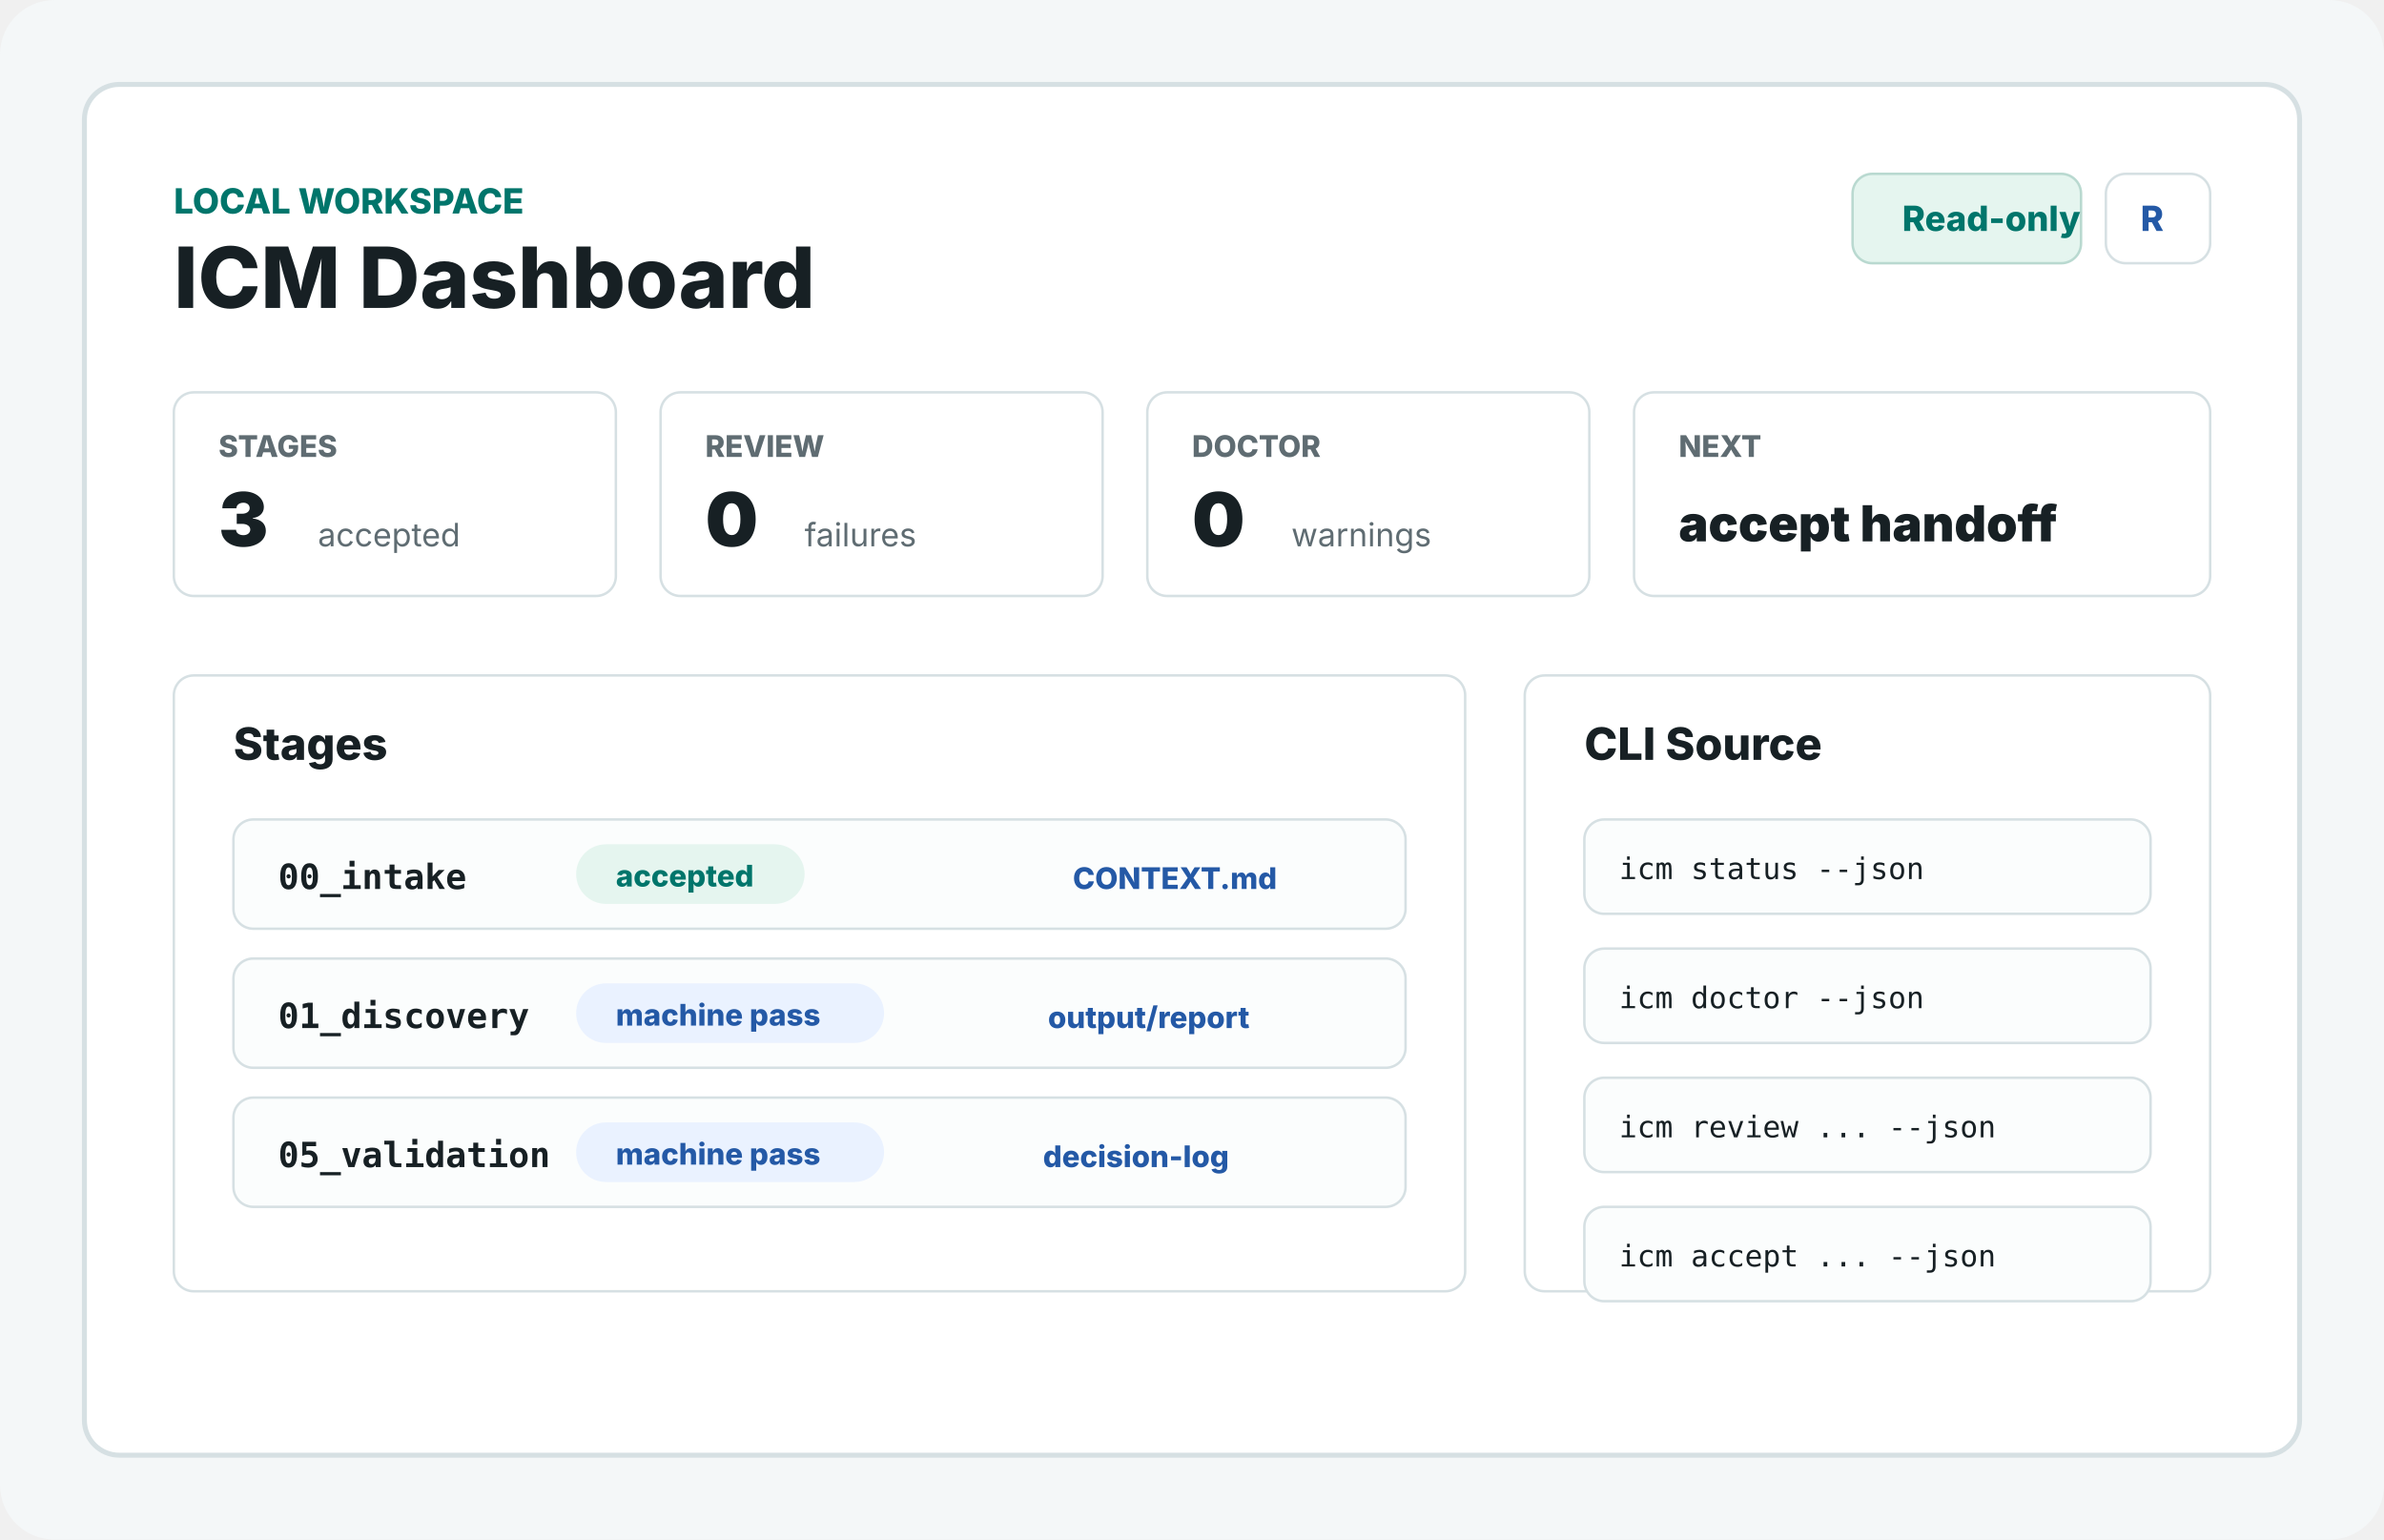
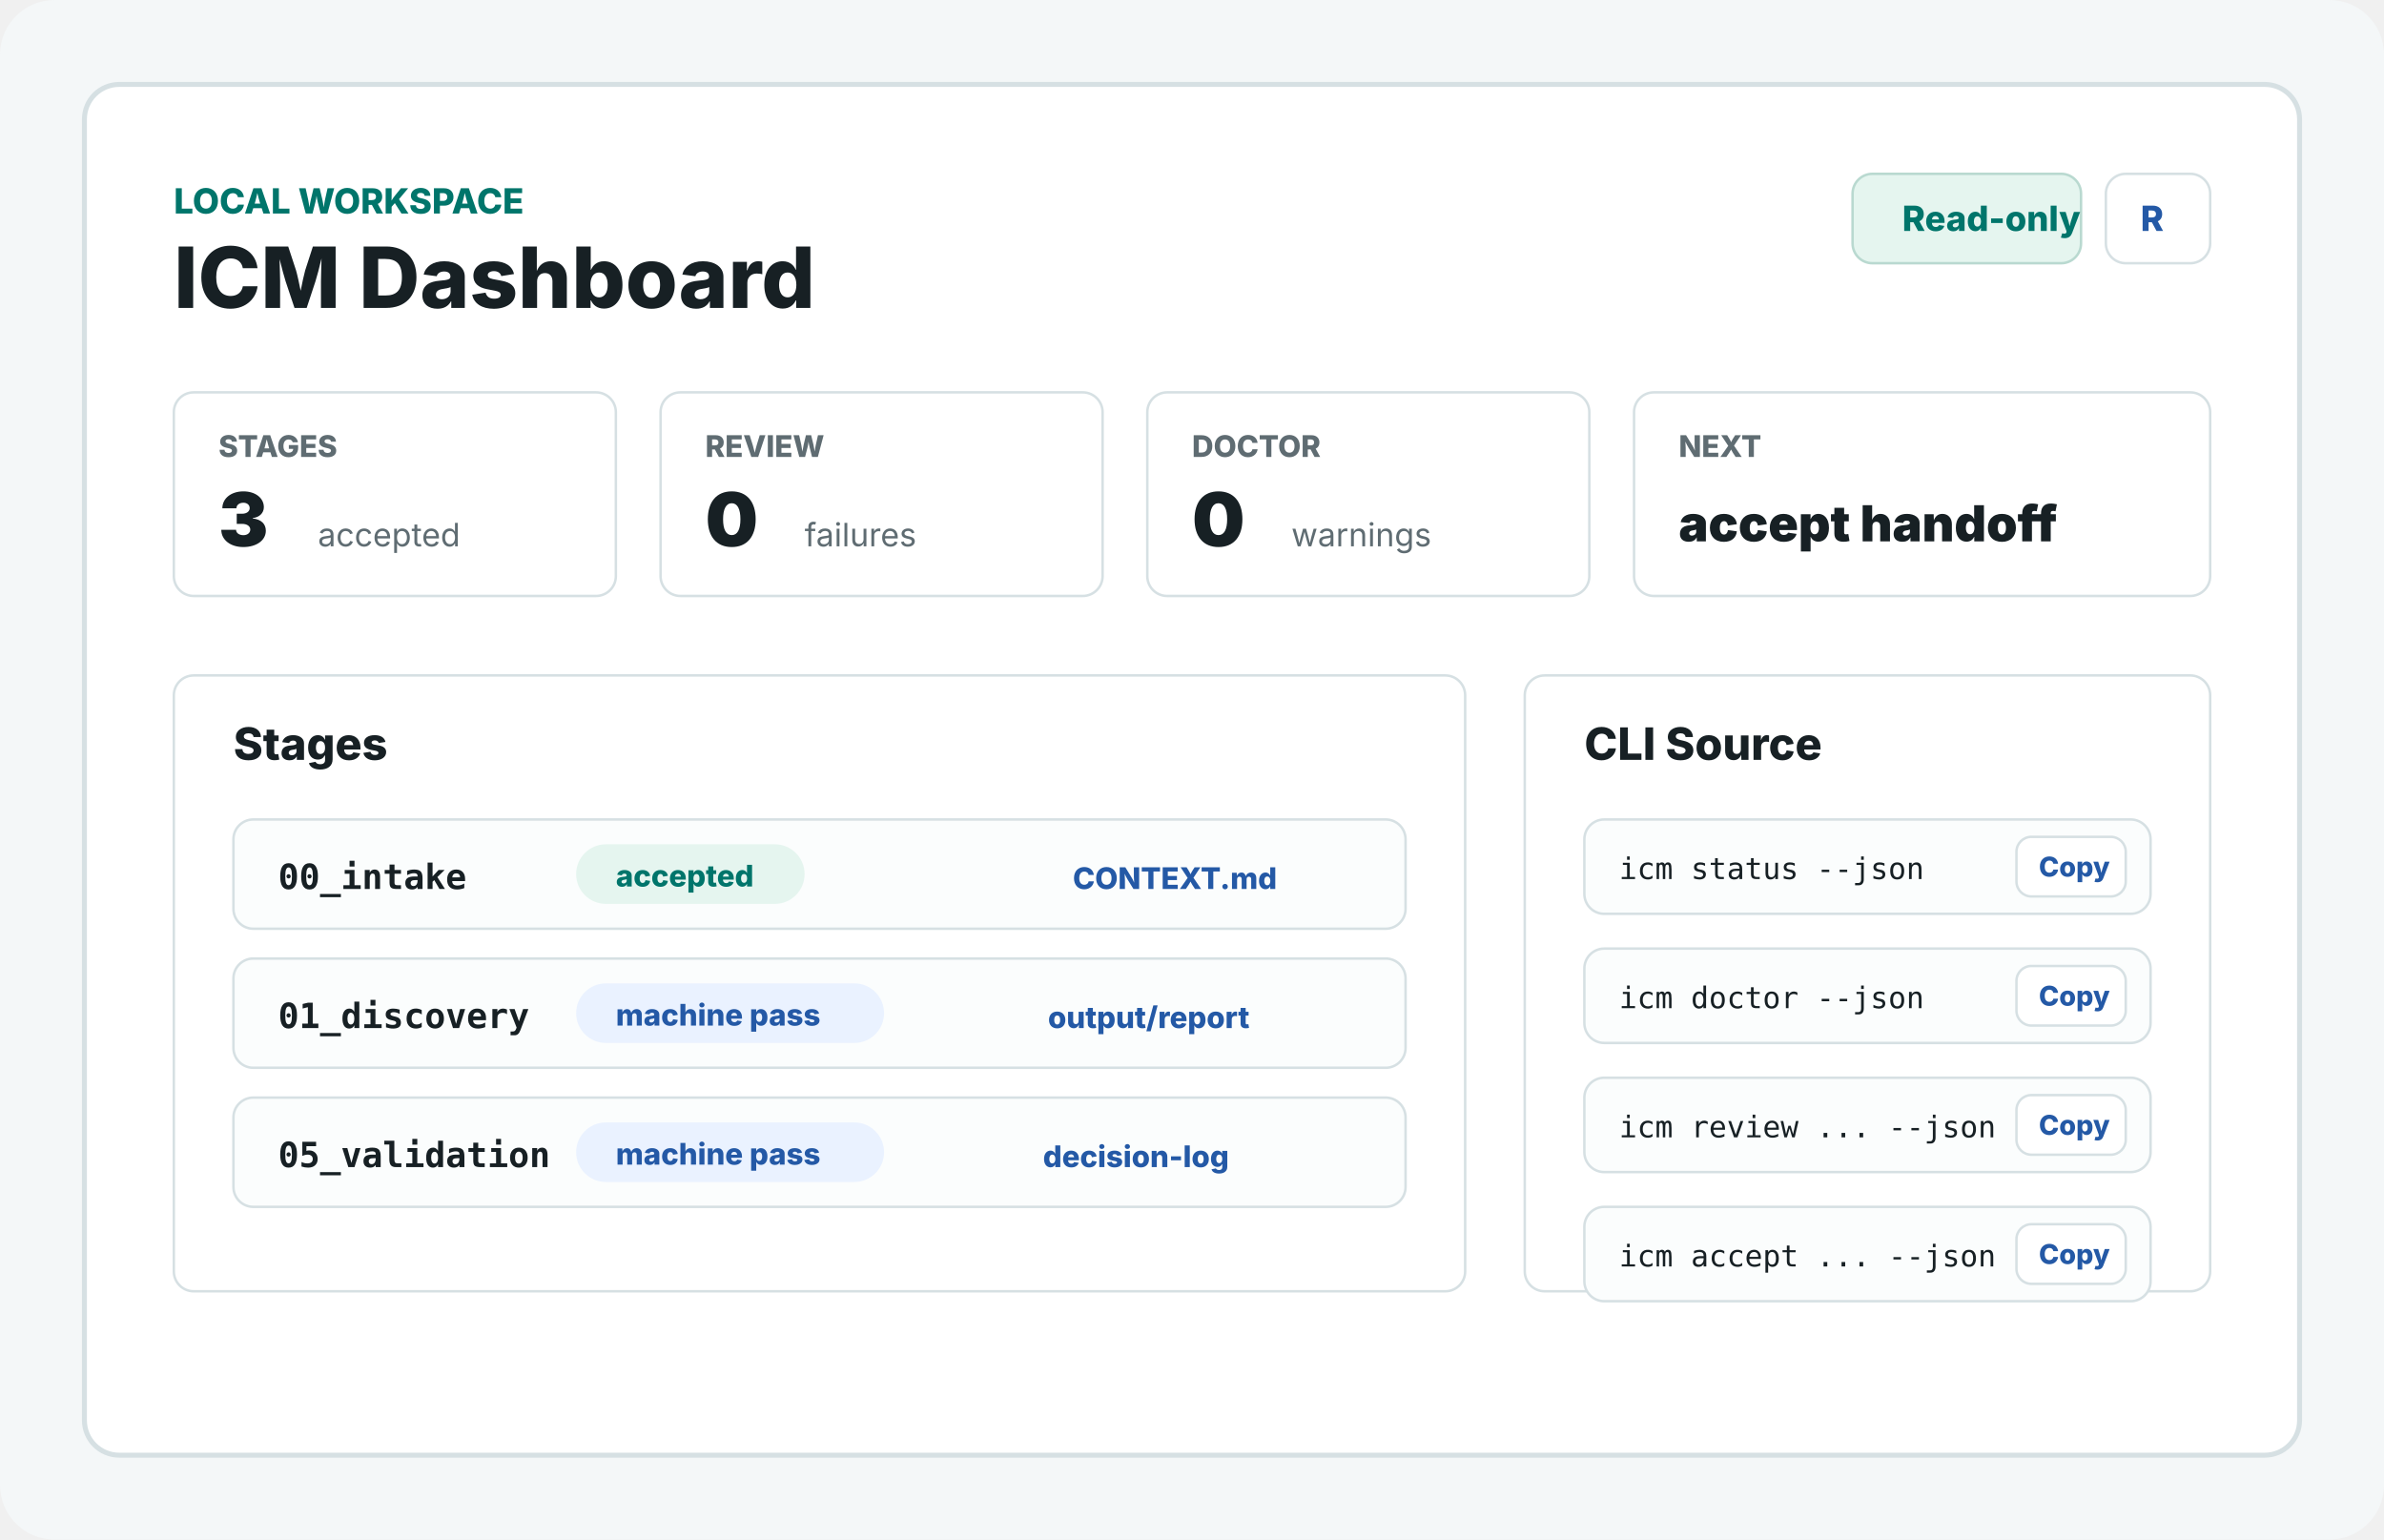
<svg xmlns="http://www.w3.org/2000/svg" width="960" height="620" viewBox="0 0 960 620" role="img" aria-labelledby="title desc">
  <rect width="960" height="620" rx="22" fill="#f4f7f8" />
  <rect x="34" y="34" width="892" height="552" rx="14" fill="#ffffff" stroke="#d6e0e3" stroke-width="2" />
  <text x="70" y="86" fill="#00756b" font-family="Inter, Arial, sans-serif" font-size="14" font-weight="800">LOCAL WORKSPACE</text>
  <text x="70" y="124" fill="#172024" font-family="Inter, Arial, sans-serif" font-size="34" font-weight="800">ICM Dashboard</text>
  <rect x="746" y="70" width="92" height="36" rx="8" fill="#e5f5ef" stroke="#b9d9d0" />
  <text x="766" y="93" fill="#00756b" font-family="Inter, Arial, sans-serif" font-size="14" font-weight="800">Read-only</text>
  <rect x="848" y="70" width="42" height="36" rx="8" fill="#ffffff" stroke="#d6e0e3" />
  <text x="862" y="93" fill="#2459a6" font-family="Inter, Arial, sans-serif" font-size="14" font-weight="800">R</text>
  <g>
    <rect x="70" y="158" width="178" height="82" rx="8" fill="#ffffff" stroke="#d6e0e3" />
    <text x="88" y="184" fill="#5f6c72" font-family="Inter, Arial, sans-serif" font-size="12" font-weight="800">STAGES</text>
    <text x="88" y="220" fill="#172024" font-family="Inter, Arial, sans-serif" font-size="30" font-weight="850">3</text>
    <text x="128" y="220" fill="#5f6c72" font-family="Inter, Arial, sans-serif" font-size="13">accepted</text>
  </g>
  <g>
    <rect x="266" y="158" width="178" height="82" rx="8" fill="#ffffff" stroke="#d6e0e3" />
    <text x="284" y="184" fill="#5f6c72" font-family="Inter, Arial, sans-serif" font-size="12" font-weight="800">REVIEW</text>
    <text x="284" y="220" fill="#172024" font-family="Inter, Arial, sans-serif" font-size="30" font-weight="850">0</text>
    <text x="324" y="220" fill="#5f6c72" font-family="Inter, Arial, sans-serif" font-size="13">failures</text>
  </g>
  <g>
    <rect x="462" y="158" width="178" height="82" rx="8" fill="#ffffff" stroke="#d6e0e3" />
    <text x="480" y="184" fill="#5f6c72" font-family="Inter, Arial, sans-serif" font-size="12" font-weight="800">DOCTOR</text>
    <text x="480" y="220" fill="#172024" font-family="Inter, Arial, sans-serif" font-size="30" font-weight="850">0</text>
    <text x="520" y="220" fill="#5f6c72" font-family="Inter, Arial, sans-serif" font-size="13">warnings</text>
  </g>
  <g>
    <rect x="658" y="158" width="232" height="82" rx="8" fill="#ffffff" stroke="#d6e0e3" />
    <text x="676" y="184" fill="#5f6c72" font-family="Inter, Arial, sans-serif" font-size="12" font-weight="800">NEXT</text>
    <text x="676" y="218" fill="#172024" font-family="Inter, Arial, sans-serif" font-size="20" font-weight="850">accept handoff</text>
  </g>
  <rect x="70" y="272" width="520" height="248" rx="8" fill="#ffffff" stroke="#d6e0e3" />
  <text x="94" y="306" fill="#172024" font-family="Inter, Arial, sans-serif" font-size="18" font-weight="800">Stages</text>
  <g font-family="Inter, Arial, sans-serif" font-size="14">
    <rect x="94" y="330" width="472" height="44" rx="8" fill="#fbfdfd" stroke="#d6e0e3" />
    <text x="112" y="358" fill="#172024" font-family="ui-monospace, Menlo, Consolas, monospace" font-weight="800">00_intake</text>
    <rect x="232" y="340" width="92" height="24" rx="12" fill="#e5f5ef" />
    <text x="248" y="357" fill="#00756b" font-size="12" font-weight="800">accepted</text>
    <text x="432" y="358" fill="#2459a6" font-size="12" font-weight="800">CONTEXT.md</text>
    <rect x="94" y="386" width="472" height="44" rx="8" fill="#fbfdfd" stroke="#d6e0e3" />
    <text x="112" y="414" fill="#172024" font-family="ui-monospace, Menlo, Consolas, monospace" font-weight="800">01_discovery</text>
    <rect x="232" y="396" width="124" height="24" rx="12" fill="#eaf2ff" />
    <text x="248" y="413" fill="#2459a6" font-size="12" font-weight="800">machine pass</text>
    <text x="422" y="414" fill="#2459a6" font-size="12" font-weight="800">output/report</text>
    <rect x="94" y="442" width="472" height="44" rx="8" fill="#fbfdfd" stroke="#d6e0e3" />
    <text x="112" y="470" fill="#172024" font-family="ui-monospace, Menlo, Consolas, monospace" font-weight="800">05_validation</text>
    <rect x="232" y="452" width="124" height="24" rx="12" fill="#eaf2ff" />
    <text x="248" y="469" fill="#2459a6" font-size="12" font-weight="800">machine pass</text>
    <text x="420" y="470" fill="#2459a6" font-size="12" font-weight="800">decision-log</text>
  </g>
  <rect x="614" y="272" width="276" height="248" rx="8" fill="#ffffff" stroke="#d6e0e3" />
  <text x="638" y="306" fill="#172024" font-family="Inter, Arial, sans-serif" font-size="18" font-weight="800">CLI Source</text>
  <rect x="638" y="330" width="228" height="38" rx="8" fill="#fbfdfd" stroke="#d6e0e3" />
  <text x="652" y="354" fill="#172024" font-family="ui-monospace, Menlo, Consolas, monospace" font-size="12">icm status --json</text>
+   <rect x="812" y="337" width="44" height="24" rx="6" fill="#ffffff" stroke="#d6e0e3" />
+   <text x="821" y="353" fill="#2459a6" font-family="Inter, Arial, sans-serif" font-size="11" font-weight="800">Copy</text>
  <rect x="638" y="382" width="228" height="38" rx="8" fill="#fbfdfd" stroke="#d6e0e3" />
  <text x="652" y="406" fill="#172024" font-family="ui-monospace, Menlo, Consolas, monospace" font-size="12">icm doctor --json</text>
+   <rect x="812" y="389" width="44" height="24" rx="6" fill="#ffffff" stroke="#d6e0e3" />
+   <text x="821" y="405" fill="#2459a6" font-family="Inter, Arial, sans-serif" font-size="11" font-weight="800">Copy</text>
  <rect x="638" y="434" width="228" height="38" rx="8" fill="#fbfdfd" stroke="#d6e0e3" />
  <text x="652" y="458" fill="#172024" font-family="ui-monospace, Menlo, Consolas, monospace" font-size="12">icm review ... --json</text>
+   <rect x="812" y="441" width="44" height="24" rx="6" fill="#ffffff" stroke="#d6e0e3" />
+   <text x="821" y="457" fill="#2459a6" font-family="Inter, Arial, sans-serif" font-size="11" font-weight="800">Copy</text>
  <rect x="638" y="486" width="228" height="38" rx="8" fill="#fbfdfd" stroke="#d6e0e3" />
  <text x="652" y="510" fill="#172024" font-family="ui-monospace, Menlo, Consolas, monospace" font-size="12">icm accept ... --json</text>
+   <rect x="812" y="493" width="44" height="24" rx="6" fill="#ffffff" stroke="#d6e0e3" />
+   <text x="821" y="509" fill="#2459a6" font-family="Inter, Arial, sans-serif" font-size="11" font-weight="800">Copy</text>
</svg>
